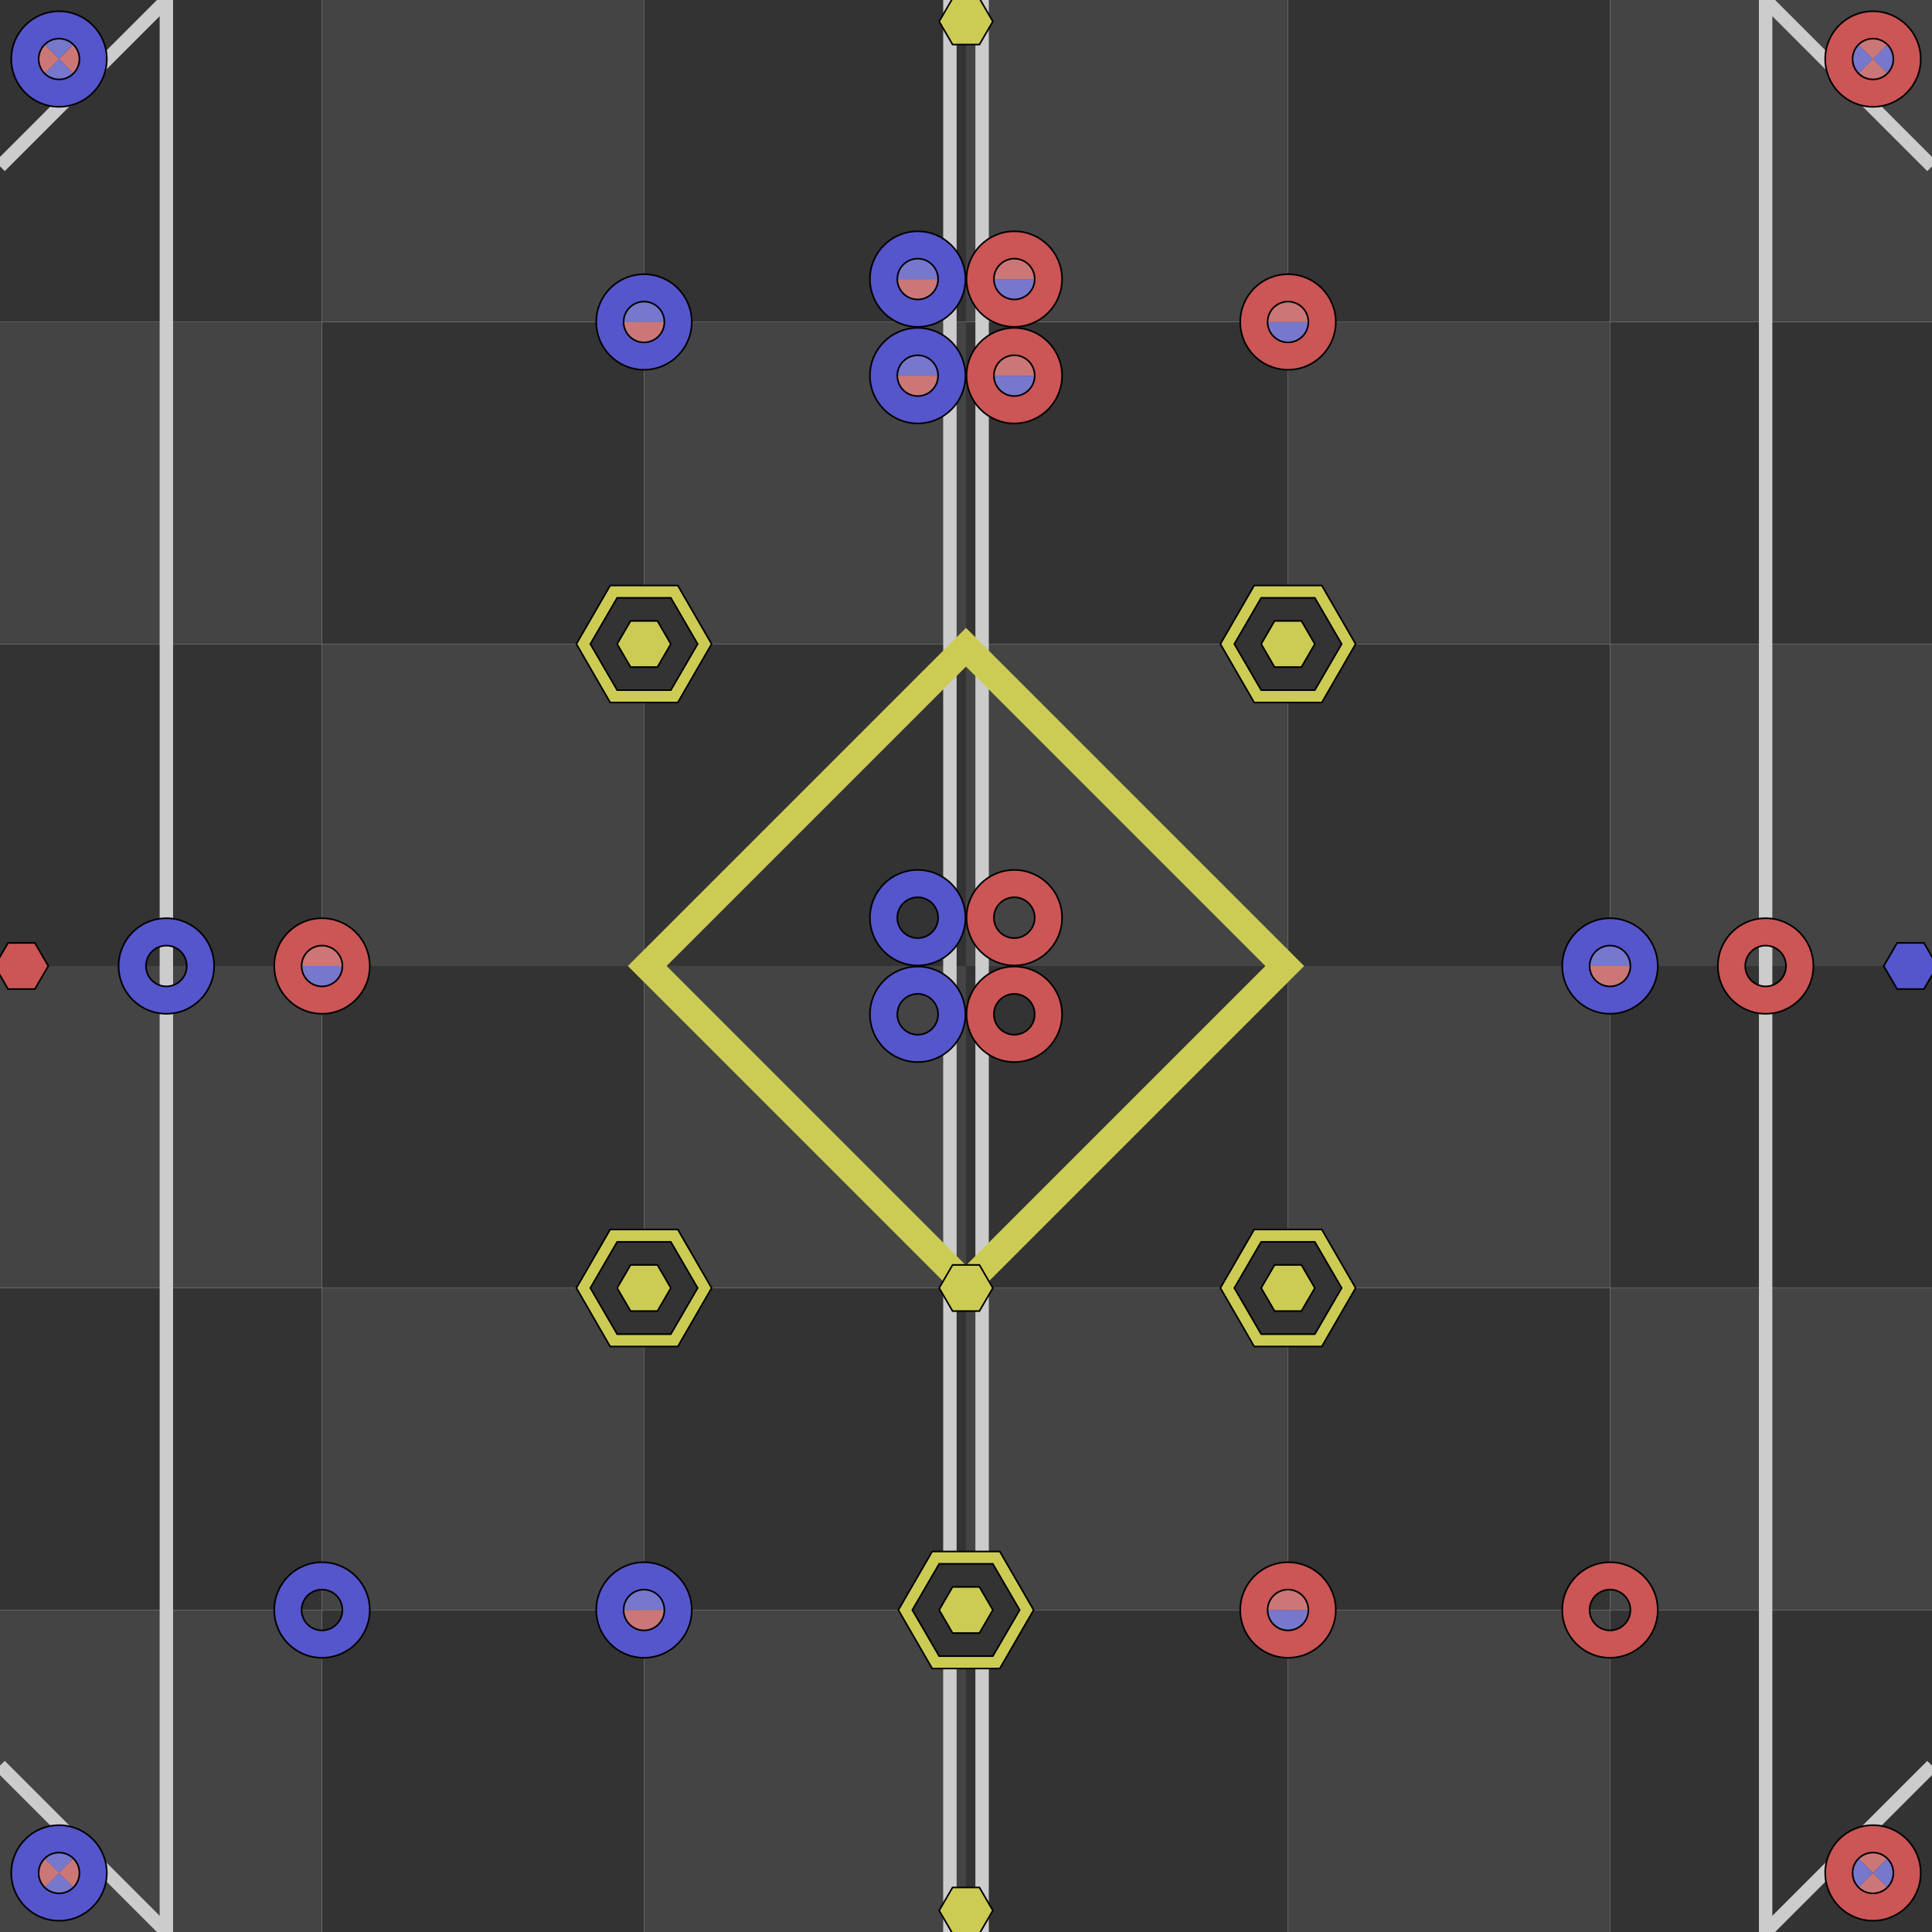
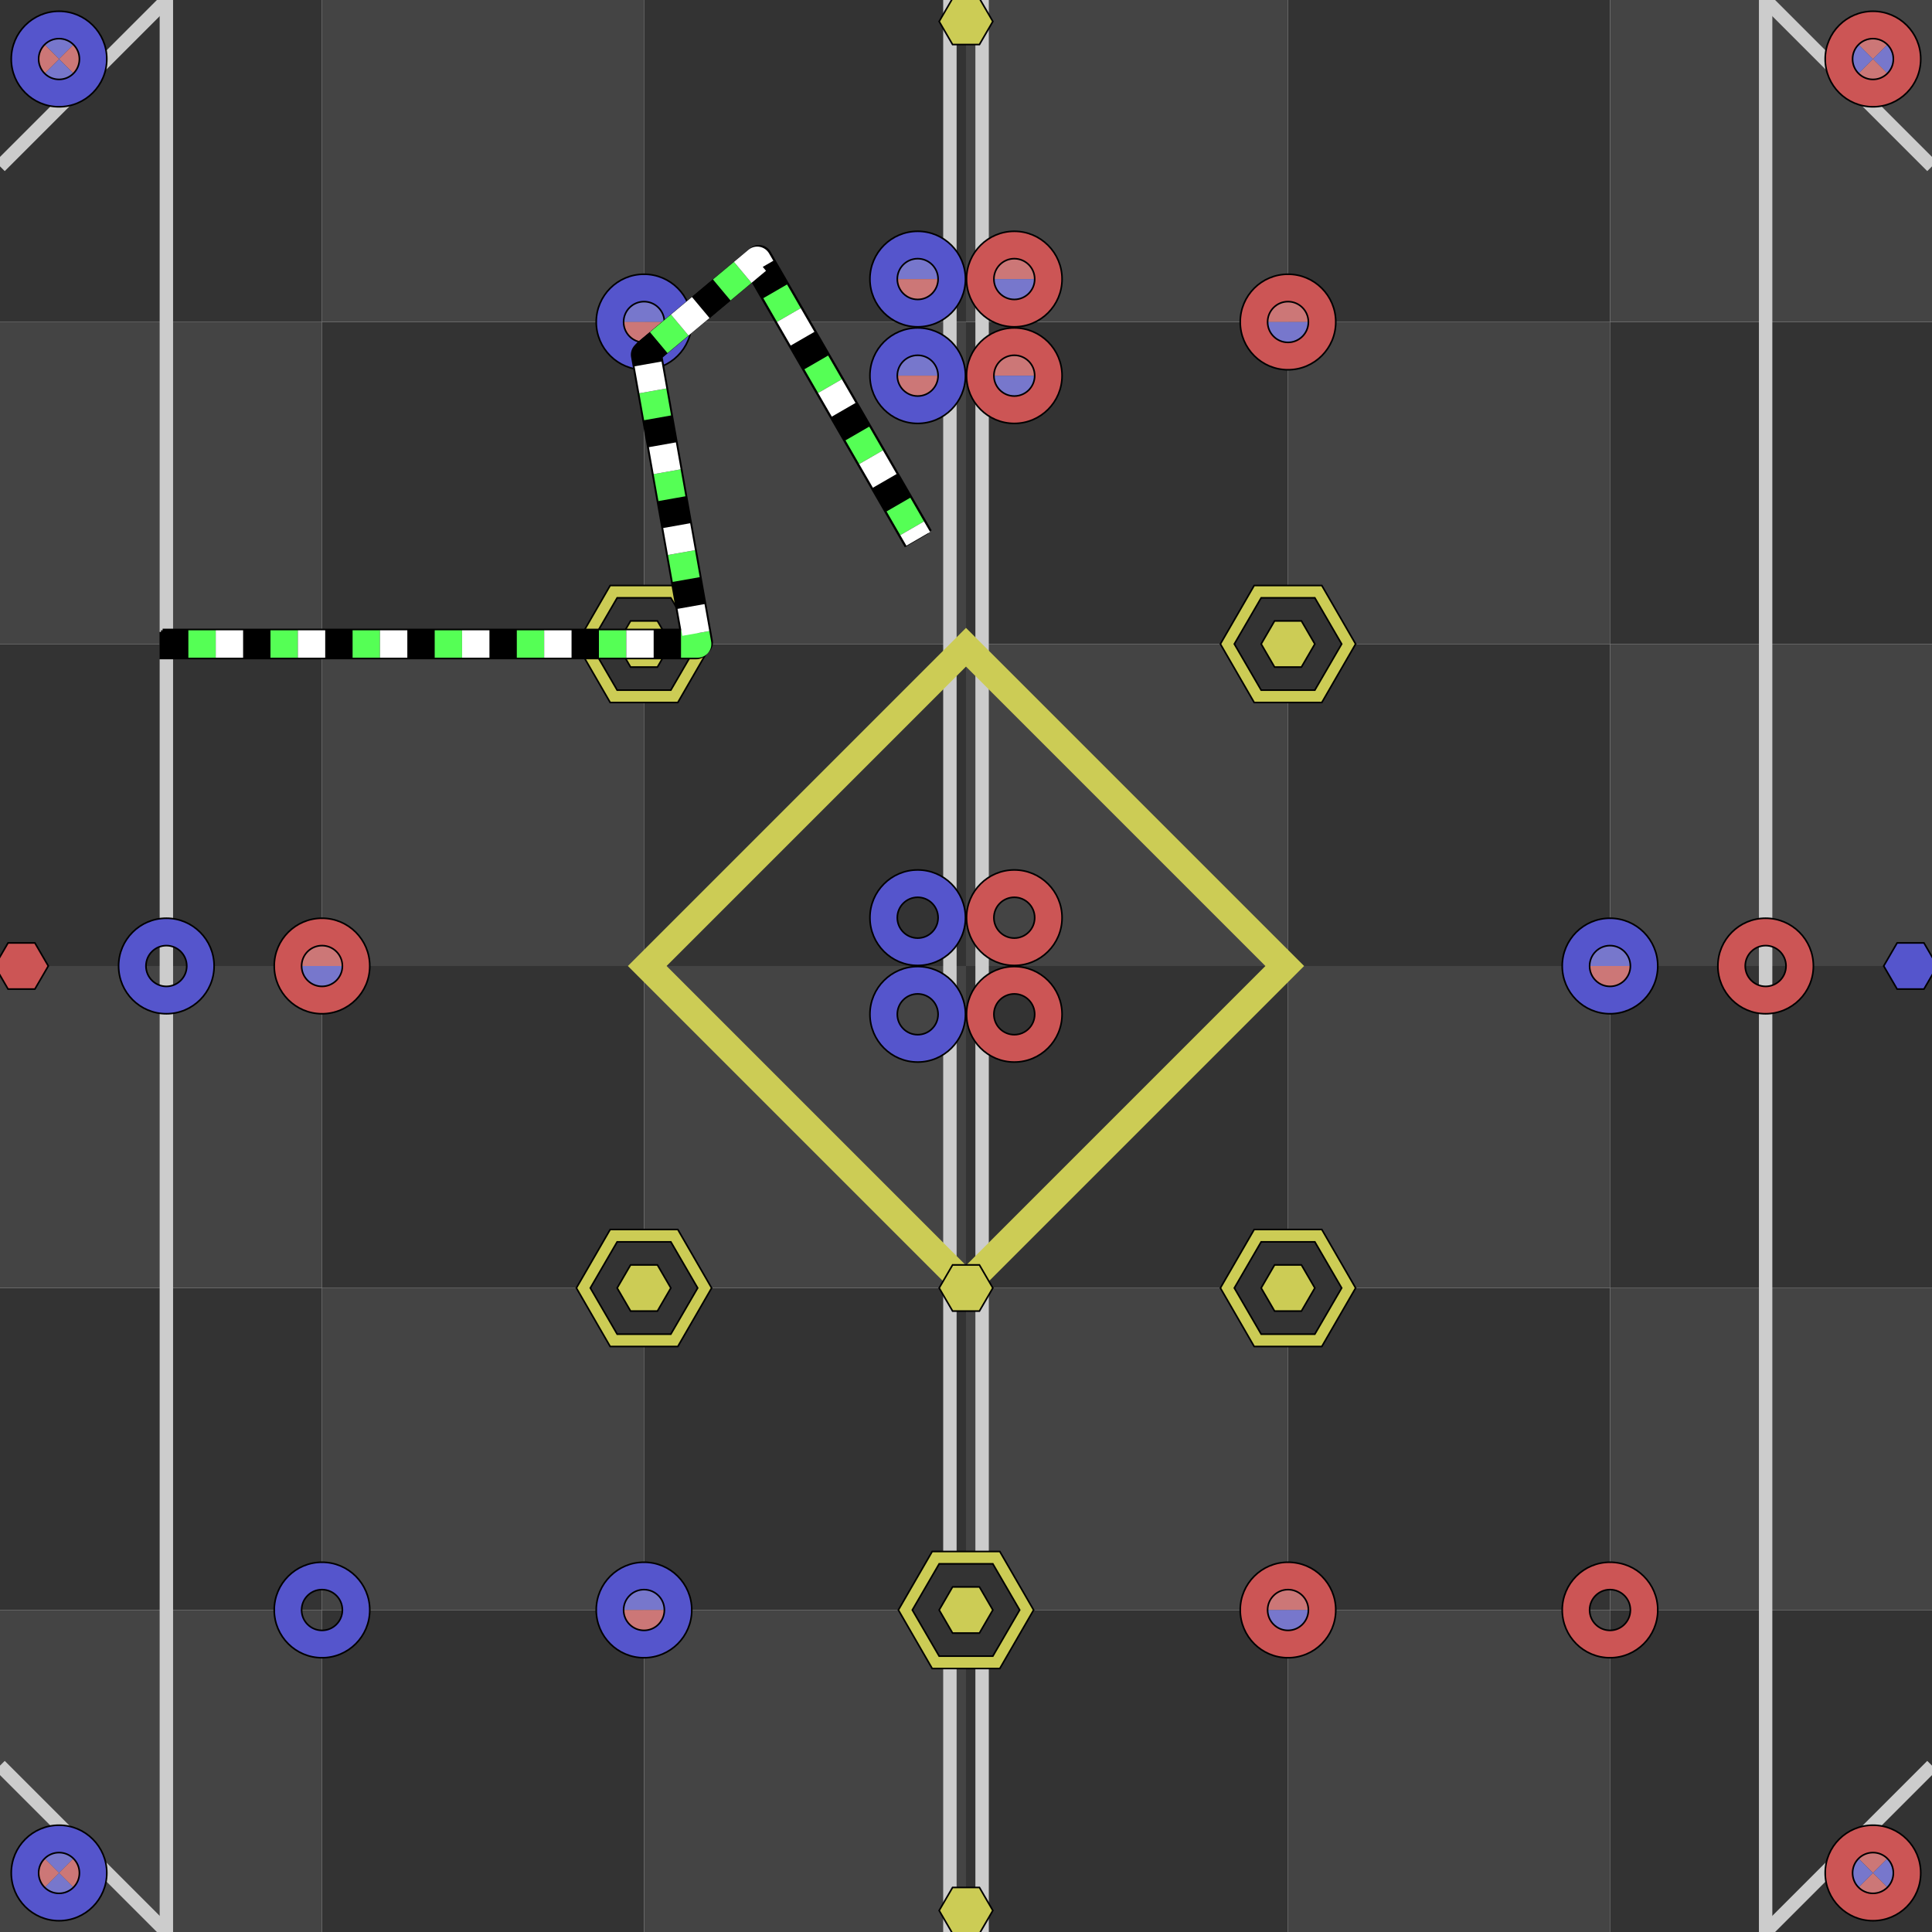
<svg xmlns="http://www.w3.org/2000/svg" version="1.1" width="600" height="600" viewBox="-1800 -1800 3600 3600">
  <g transform="scale(1, -1)">
    <rect x="-1800" y="-1800" width="600" height="600" fill="#444444" />
    <rect x="-1800" y="-1200" width="600" height="600" fill="#333333" />
    <rect x="-1800" y="-600" width="600" height="600" fill="#444444" />
    <rect x="-1800" y="0" width="600" height="600" fill="#333333" />
    <rect x="-1800" y="600" width="600" height="600" fill="#444444" />
    <rect x="-1800" y="1200" width="600" height="600" fill="#333333" />
    <rect x="-1200" y="-1800" width="600" height="600" fill="#333333" />
    <rect x="-1200" y="-1200" width="600" height="600" fill="#444444" />
    <rect x="-1200" y="-600" width="600" height="600" fill="#333333" />
    <rect x="-1200" y="0" width="600" height="600" fill="#444444" />
    <rect x="-1200" y="600" width="600" height="600" fill="#333333" />
    <rect x="-1200" y="1200" width="600" height="600" fill="#444444" />
    <rect x="-600" y="-1800" width="600" height="600" fill="#444444" />
    <rect x="-600" y="-1200" width="600" height="600" fill="#333333" />
    <rect x="-600" y="-600" width="600" height="600" fill="#444444" />
    <rect x="-600" y="0" width="600" height="600" fill="#333333" />
    <rect x="-600" y="600" width="600" height="600" fill="#444444" />
    <rect x="-600" y="1200" width="600" height="600" fill="#333333" />
    <rect x="0" y="-1800" width="600" height="600" fill="#333333" />
    <rect x="0" y="-1200" width="600" height="600" fill="#444444" />
    <rect x="0" y="-600" width="600" height="600" fill="#333333" />
    <rect x="0" y="0" width="600" height="600" fill="#444444" />
    <rect x="0" y="600" width="600" height="600" fill="#333333" />
    <rect x="0" y="1200" width="600" height="600" fill="#444444" />
    <rect x="600" y="-1800" width="600" height="600" fill="#444444" />
    <rect x="600" y="-1200" width="600" height="600" fill="#333333" />
    <rect x="600" y="-600" width="600" height="600" fill="#444444" />
    <rect x="600" y="0" width="600" height="600" fill="#333333" />
    <rect x="600" y="600" width="600" height="600" fill="#444444" />
    <rect x="600" y="1200" width="600" height="600" fill="#333333" />
    <rect x="1200" y="-1800" width="600" height="600" fill="#333333" />
    <rect x="1200" y="-1200" width="600" height="600" fill="#444444" />
    <rect x="1200" y="-600" width="600" height="600" fill="#333333" />
    <rect x="1200" y="0" width="600" height="600" fill="#444444" />
    <rect x="1200" y="600" width="600" height="600" fill="#333333" />
    <rect x="1200" y="1200" width="600" height="600" fill="#444444" />
    <line x1="-1490" y1="-1800" x2="-1490" y2="1800" stroke="#cccccc" stroke-width="25" />
    <line x1="-30" y1="-1800" x2="-30" y2="1800" stroke="#cccccc" stroke-width="25" />
    <line x1="30" y1="-1800" x2="30" y2="1800" stroke="#cccccc" stroke-width="25" />
    <line x1="1490" y1="-1800" x2="1490" y2="1800" stroke="#cccccc" stroke-width="25" />
    <line x1="-1800" y1="-1490" x2="-1490" y2="-1800" stroke="#cccccc" stroke-width="25" />
    <line x1="1800" y1="-1490" x2="1490" y2="-1800" stroke="#cccccc" stroke-width="25" />
    <line x1="-1800" y1="1490" x2="-1490" y2="1800" stroke="#cccccc" stroke-width="25" />
    <line x1="1800" y1="1490" x2="1490" y2="1800" stroke="#cccccc" stroke-width="25" />
    <rect x="-420" y="-420" width="840" height="840" transform="rotate(45)" stroke="#cccc55" fill="none" stroke-width="51" />
    <polygon points="-1710,0 -1735,43 -1785,43 -1810,0 -1785,-43 -1735,-43" fill="#cc5555" stroke="#000000" stroke-width="3" />
    <polygon points="1810,0 1785,43 1735,43 1710,0 1735,-43 1785,-43" fill="#5555cc" stroke="#000000" stroke-width="3" />
    <polygon points="50,1760 25,1803 -25,1803 -50,1760 -25,1717 25,1717" fill="#cccc55" stroke="#000000" stroke-width="3" />
    <polygon points="50,-600 25,-557 -25,-557 -50,-600 -25,-643 25,-643" fill="#cccc55" stroke="#000000" stroke-width="3" />
    <polygon points="50,-1760 25,-1717 -25,-1717 -50,-1760 -25,-1803 25,-1803" fill="#cccc55" stroke="#000000" stroke-width="3" />
    <polygon points="-474,600 -537,709 -663,709 -726,600 -663,491 -537,491" fill="#cccc55" stroke="#000000" stroke-width="3" />
    <polygon points="-500,600 -550,686 -650,686 -700,600 -650,514 -550,514" fill="#333333" stroke="#000000" stroke-width="3" />
    <polygon points="-550,600 -575,643 -625,643 -650,600 -625,557 -575,557" fill="#cccc55" stroke="#000000" stroke-width="3" />
    <polygon points="726,600 663,709 537,709 474,600 537,491 663,491" fill="#cccc55" stroke="#000000" stroke-width="3" />
    <polygon points="700,600 650,686 550,686 500,600 550,514 650,514" fill="#333333" stroke="#000000" stroke-width="3" />
    <polygon points="650,600 625,643 575,643 550,600 575,557 625,557" fill="#cccc55" stroke="#000000" stroke-width="3" />
    <polygon points="-474,-600 -537,-491 -663,-491 -726,-600 -663,-709 -537,-709" fill="#cccc55" stroke="#000000" stroke-width="3" />
    <polygon points="-500,-600 -550,-514 -650,-514 -700,-600 -650,-686 -550,-686" fill="#333333" stroke="#000000" stroke-width="3" />
    <polygon points="-550,-600 -575,-557 -625,-557 -650,-600 -625,-643 -575,-643" fill="#cccc55" stroke="#000000" stroke-width="3" />
    <polygon points="726,-600 663,-491 537,-491 474,-600 537,-709 663,-709" fill="#cccc55" stroke="#000000" stroke-width="3" />
    <polygon points="700,-600 650,-514 550,-514 500,-600 550,-686 650,-686" fill="#333333" stroke="#000000" stroke-width="3" />
    <polygon points="650,-600 625,-557 575,-557 550,-600 575,-643 625,-643" fill="#cccc55" stroke="#000000" stroke-width="3" />
    <polygon points="126,-1200 63,-1091 -63,-1091 -126,-1200 -63,-1309 63,-1309" fill="#cccc55" stroke="#000000" stroke-width="3" />
    <polygon points="100,-1200 50,-1114 -50,-1114 -100,-1200 -50,-1286 50,-1286" fill="#333333" stroke="#000000" stroke-width="3" />
    <polygon points="50,-1200 25,-1157 -25,-1157 -50,-1200 -25,-1243 25,-1243" fill="#cccc55" stroke="#000000" stroke-width="3" />
    <path d="M 1690,1690 l -63,63 a 89,89 0 0,0 126,0 z" fill="#cc7777" />
    <path d="M 1690,1690 l 63,63 a 89,89 0 0,0 0,-126 z" fill="#7777cc" />
    <path d="M 1690,1690 l 63,-63 a 89,89 0 0,0 -126,0 z" fill="#cc7777" />
    <path d="M 1690,1690 l -63,-63 a 89,89 0 0,0 0,126 z" fill="#7777cc" />
    <circle cx="1690" cy="1690" r="63" stroke="#cc5555" fill="none" stroke-width="51" />
    <circle cx="1690" cy="1690" r="89" fill="none" stroke="#000000" stroke-width="3" />
    <circle cx="1690" cy="1690" r="38" fill="none" stroke="#000000" stroke-width="3" />
    <path d="M 1690,-1690 l -63,63 a 89,89 0 0,0 126,0 z" fill="#cc7777" />
    <path d="M 1690,-1690 l 63,63 a 89,89 0 0,0 0,-126 z" fill="#7777cc" />
    <path d="M 1690,-1690 l 63,-63 a 89,89 0 0,0 -126,0 z" fill="#cc7777" />
    <path d="M 1690,-1690 l -63,-63 a 89,89 0 0,0 0,126 z" fill="#7777cc" />
    <circle cx="1690" cy="-1690" r="63" stroke="#cc5555" fill="none" stroke-width="51" />
    <circle cx="1690" cy="-1690" r="89" fill="none" stroke="#000000" stroke-width="3" />
    <circle cx="1690" cy="-1690" r="38" fill="none" stroke="#000000" stroke-width="3" />
    <path d="M -1690,1690 l -63,63 a 89,89 0 0,0 126,0 z" fill="#7777cc" />
    <path d="M -1690,1690 l 63,63 a 89,89 0 0,0 0,-126 z" fill="#cc7777" />
    <path d="M -1690,1690 l 63,-63 a 89,89 0 0,0 -126,0 z" fill="#7777cc" />
    <path d="M -1690,1690 l -63,-63 a 89,89 0 0,0 0,126 z" fill="#cc7777" />
    <circle cx="-1690" cy="1690" r="63" stroke="#5555cc" fill="none" stroke-width="51" />
    <circle cx="-1690" cy="1690" r="89" fill="none" stroke="#000000" stroke-width="3" />
    <circle cx="-1690" cy="1690" r="38" fill="none" stroke="#000000" stroke-width="3" />
    <path d="M -1690,-1690 l -63,63 a 89,89 0 0,0 126,0 z" fill="#7777cc" />
    <path d="M -1690,-1690 l 63,63 a 89,89 0 0,0 0,-126 z" fill="#cc7777" />
    <path d="M -1690,-1690 l 63,-63 a 89,89 0 0,0 -126,0 z" fill="#7777cc" />
    <path d="M -1690,-1690 l -63,-63 a 89,89 0 0,0 0,126 z" fill="#cc7777" />
    <circle cx="-1690" cy="-1690" r="63" stroke="#5555cc" fill="none" stroke-width="51" />
    <circle cx="-1690" cy="-1690" r="89" fill="none" stroke="#000000" stroke-width="3" />
    <circle cx="-1690" cy="-1690" r="38" fill="none" stroke="#000000" stroke-width="3" />
    <path d="M 1,1280 a 89,89 0 1,0 178,0" fill="#cc7777" />
    <path d="M 1,1280 a 89,89 0 1,1 178,0" fill="#7777cc" />
    <circle cx="90" cy="1280" r="63" stroke="#cc5555" fill="none" stroke-width="51" />
    <circle cx="90" cy="1280" r="89" fill="none" stroke="#000000" stroke-width="3" />
    <circle cx="90" cy="1280" r="38" fill="none" stroke="#000000" stroke-width="3" />
    <path d="M 511,1200 a 89,89 0 1,0 178,0" fill="#cc7777" />
    <path d="M 511,1200 a 89,89 0 1,1 178,0" fill="#7777cc" />
    <circle cx="600" cy="1200" r="63" stroke="#cc5555" fill="none" stroke-width="51" />
    <circle cx="600" cy="1200" r="89" fill="none" stroke="#000000" stroke-width="3" />
    <circle cx="600" cy="1200" r="38" fill="none" stroke="#000000" stroke-width="3" />
    <path d="M 1,1100 a 89,89 0 1,0 178,0" fill="#cc7777" />
    <path d="M 1,1100 a 89,89 0 1,1 178,0" fill="#7777cc" />
    <circle cx="90" cy="1100" r="63" stroke="#cc5555" fill="none" stroke-width="51" />
    <circle cx="90" cy="1100" r="89" fill="none" stroke="#000000" stroke-width="3" />
    <circle cx="90" cy="1100" r="38" fill="none" stroke="#000000" stroke-width="3" />
    <path d="M -1289,0 a 89,89 0 1,0 178,0" fill="#cc7777" />
    <path d="M -1289,0 a 89,89 0 1,1 178,0" fill="#7777cc" />
    <circle cx="-1200" cy="0" r="63" stroke="#cc5555" fill="none" stroke-width="51" />
    <circle cx="-1200" cy="0" r="89" fill="none" stroke="#000000" stroke-width="3" />
    <circle cx="-1200" cy="0" r="38" fill="none" stroke="#000000" stroke-width="3" />
    <path d="M 511,-1200 a 89,89 0 1,0 178,0" fill="#cc7777" />
    <path d="M 511,-1200 a 89,89 0 1,1 178,0" fill="#7777cc" />
    <circle cx="600" cy="-1200" r="63" stroke="#cc5555" fill="none" stroke-width="51" />
    <circle cx="600" cy="-1200" r="89" fill="none" stroke="#000000" stroke-width="3" />
    <circle cx="600" cy="-1200" r="38" fill="none" stroke="#000000" stroke-width="3" />
    <path d="M -179,1280 a 89,89 0 1,0 178,0" fill="#7777cc" />
    <path d="M -179,1280 a 89,89 0 1,1 178,0" fill="#cc7777" />
    <circle cx="-90" cy="1280" r="63" stroke="#5555cc" fill="none" stroke-width="51" />
    <circle cx="-90" cy="1280" r="89" fill="none" stroke="#000000" stroke-width="3" />
    <circle cx="-90" cy="1280" r="38" fill="none" stroke="#000000" stroke-width="3" />
    <path d="M -689,1200 a 89,89 0 1,0 178,0" fill="#7777cc" />
    <path d="M -689,1200 a 89,89 0 1,1 178,0" fill="#cc7777" />
    <circle cx="-600" cy="1200" r="63" stroke="#5555cc" fill="none" stroke-width="51" />
    <circle cx="-600" cy="1200" r="89" fill="none" stroke="#000000" stroke-width="3" />
    <circle cx="-600" cy="1200" r="38" fill="none" stroke="#000000" stroke-width="3" />
    <path d="M -179,1100 a 89,89 0 1,0 178,0" fill="#7777cc" />
    <path d="M -179,1100 a 89,89 0 1,1 178,0" fill="#cc7777" />
    <circle cx="-90" cy="1100" r="63" stroke="#5555cc" fill="none" stroke-width="51" />
    <circle cx="-90" cy="1100" r="89" fill="none" stroke="#000000" stroke-width="3" />
    <circle cx="-90" cy="1100" r="38" fill="none" stroke="#000000" stroke-width="3" />
    <path d="M 1111,0 a 89,89 0 1,0 178,0" fill="#7777cc" />
    <path d="M 1111,0 a 89,89 0 1,1 178,0" fill="#cc7777" />
    <circle cx="1200" cy="0" r="63" stroke="#5555cc" fill="none" stroke-width="51" />
    <circle cx="1200" cy="0" r="89" fill="none" stroke="#000000" stroke-width="3" />
    <circle cx="1200" cy="0" r="38" fill="none" stroke="#000000" stroke-width="3" />
    <path d="M -689,-1200 a 89,89 0 1,0 178,0" fill="#7777cc" />
    <path d="M -689,-1200 a 89,89 0 1,1 178,0" fill="#cc7777" />
    <circle cx="-600" cy="-1200" r="63" stroke="#5555cc" fill="none" stroke-width="51" />
    <circle cx="-600" cy="-1200" r="89" fill="none" stroke="#000000" stroke-width="3" />
    <circle cx="-600" cy="-1200" r="38" fill="none" stroke="#000000" stroke-width="3" />
    <circle cx="90" cy="90" r="63" stroke="#cc5555" fill="none" stroke-width="51" />
    <circle cx="90" cy="90" r="89" fill="none" stroke="#000000" stroke-width="3" />
    <circle cx="90" cy="90" r="38" fill="none" stroke="#000000" stroke-width="3" />
    <circle cx="1490" cy="0" r="63" stroke="#cc5555" fill="none" stroke-width="51" />
    <circle cx="1490" cy="0" r="89" fill="none" stroke="#000000" stroke-width="3" />
    <circle cx="1490" cy="0" r="38" fill="none" stroke="#000000" stroke-width="3" />
    <circle cx="90" cy="-90" r="63" stroke="#cc5555" fill="none" stroke-width="51" />
    <circle cx="90" cy="-90" r="89" fill="none" stroke="#000000" stroke-width="3" />
    <circle cx="90" cy="-90" r="38" fill="none" stroke="#000000" stroke-width="3" />
    <circle cx="1200" cy="-1200" r="63" stroke="#cc5555" fill="none" stroke-width="51" />
    <circle cx="1200" cy="-1200" r="89" fill="none" stroke="#000000" stroke-width="3" />
    <circle cx="1200" cy="-1200" r="38" fill="none" stroke="#000000" stroke-width="3" />
    <circle cx="-90" cy="90" r="63" stroke="#5555cc" fill="none" stroke-width="51" />
    <circle cx="-90" cy="90" r="89" fill="none" stroke="#000000" stroke-width="3" />
    <circle cx="-90" cy="90" r="38" fill="none" stroke="#000000" stroke-width="3" />
    <circle cx="-1490" cy="0" r="63" stroke="#5555cc" fill="none" stroke-width="51" />
    <circle cx="-1490" cy="0" r="89" fill="none" stroke="#000000" stroke-width="3" />
    <circle cx="-1490" cy="0" r="38" fill="none" stroke="#000000" stroke-width="3" />
    <circle cx="-90" cy="-90" r="63" stroke="#5555cc" fill="none" stroke-width="51" />
    <circle cx="-90" cy="-90" r="89" fill="none" stroke="#000000" stroke-width="3" />
    <circle cx="-90" cy="-90" r="38" fill="none" stroke="#000000" stroke-width="3" />
    <circle cx="-1200" cy="-1200" r="63" stroke="#5555cc" fill="none" stroke-width="51" />
    <circle cx="-1200" cy="-1200" r="89" fill="none" stroke="#000000" stroke-width="3" />
    <circle cx="-1200" cy="-1200" r="38" fill="none" stroke="#000000" stroke-width="3" />
+     <polyline points="-1497,603 -497,603 -497,603 -593,1145 -593,1145 -386,1318 -386,1318 -86,799" fill="none" stroke="#000000" stroke-width="51" stroke-linejoin="round" />
+     <polyline points="-1503,597 -503,597 -503,597 -599,1139 -599,1139 -392,1312 -392,1312 -92,793" fill="none" stroke="#000000" stroke-width="51" stroke-linejoin="round" />
+     <polyline points="-1500,600 -500,600 -500,600 -596,1142 -596,1142 -389,1315 -389,1315 -89,796" fill="none" stroke="#000000" stroke-width="51" stroke-dasharray="51,102" stroke-linejoin="round" />
+     <polyline points="-1500,600 -500,600 -500,600 -596,1142 -596,1142 -389,1315 -389,1315 -89,796" fill="none" stroke="#55ff55" stroke-width="51" stroke-dasharray="51,102" stroke-dashoffset="102" stroke-linejoin="round" />
+     <polyline points="-1500,600 -500,600 -500,600 -596,1142 -596,1142 -389,1315 -389,1315 -89,796" fill="none" stroke="#ffffff" stroke-width="51" stroke-dasharray="51,102" stroke-dashoffset="51" stroke-linejoin="round" />
  </g>
</svg>
